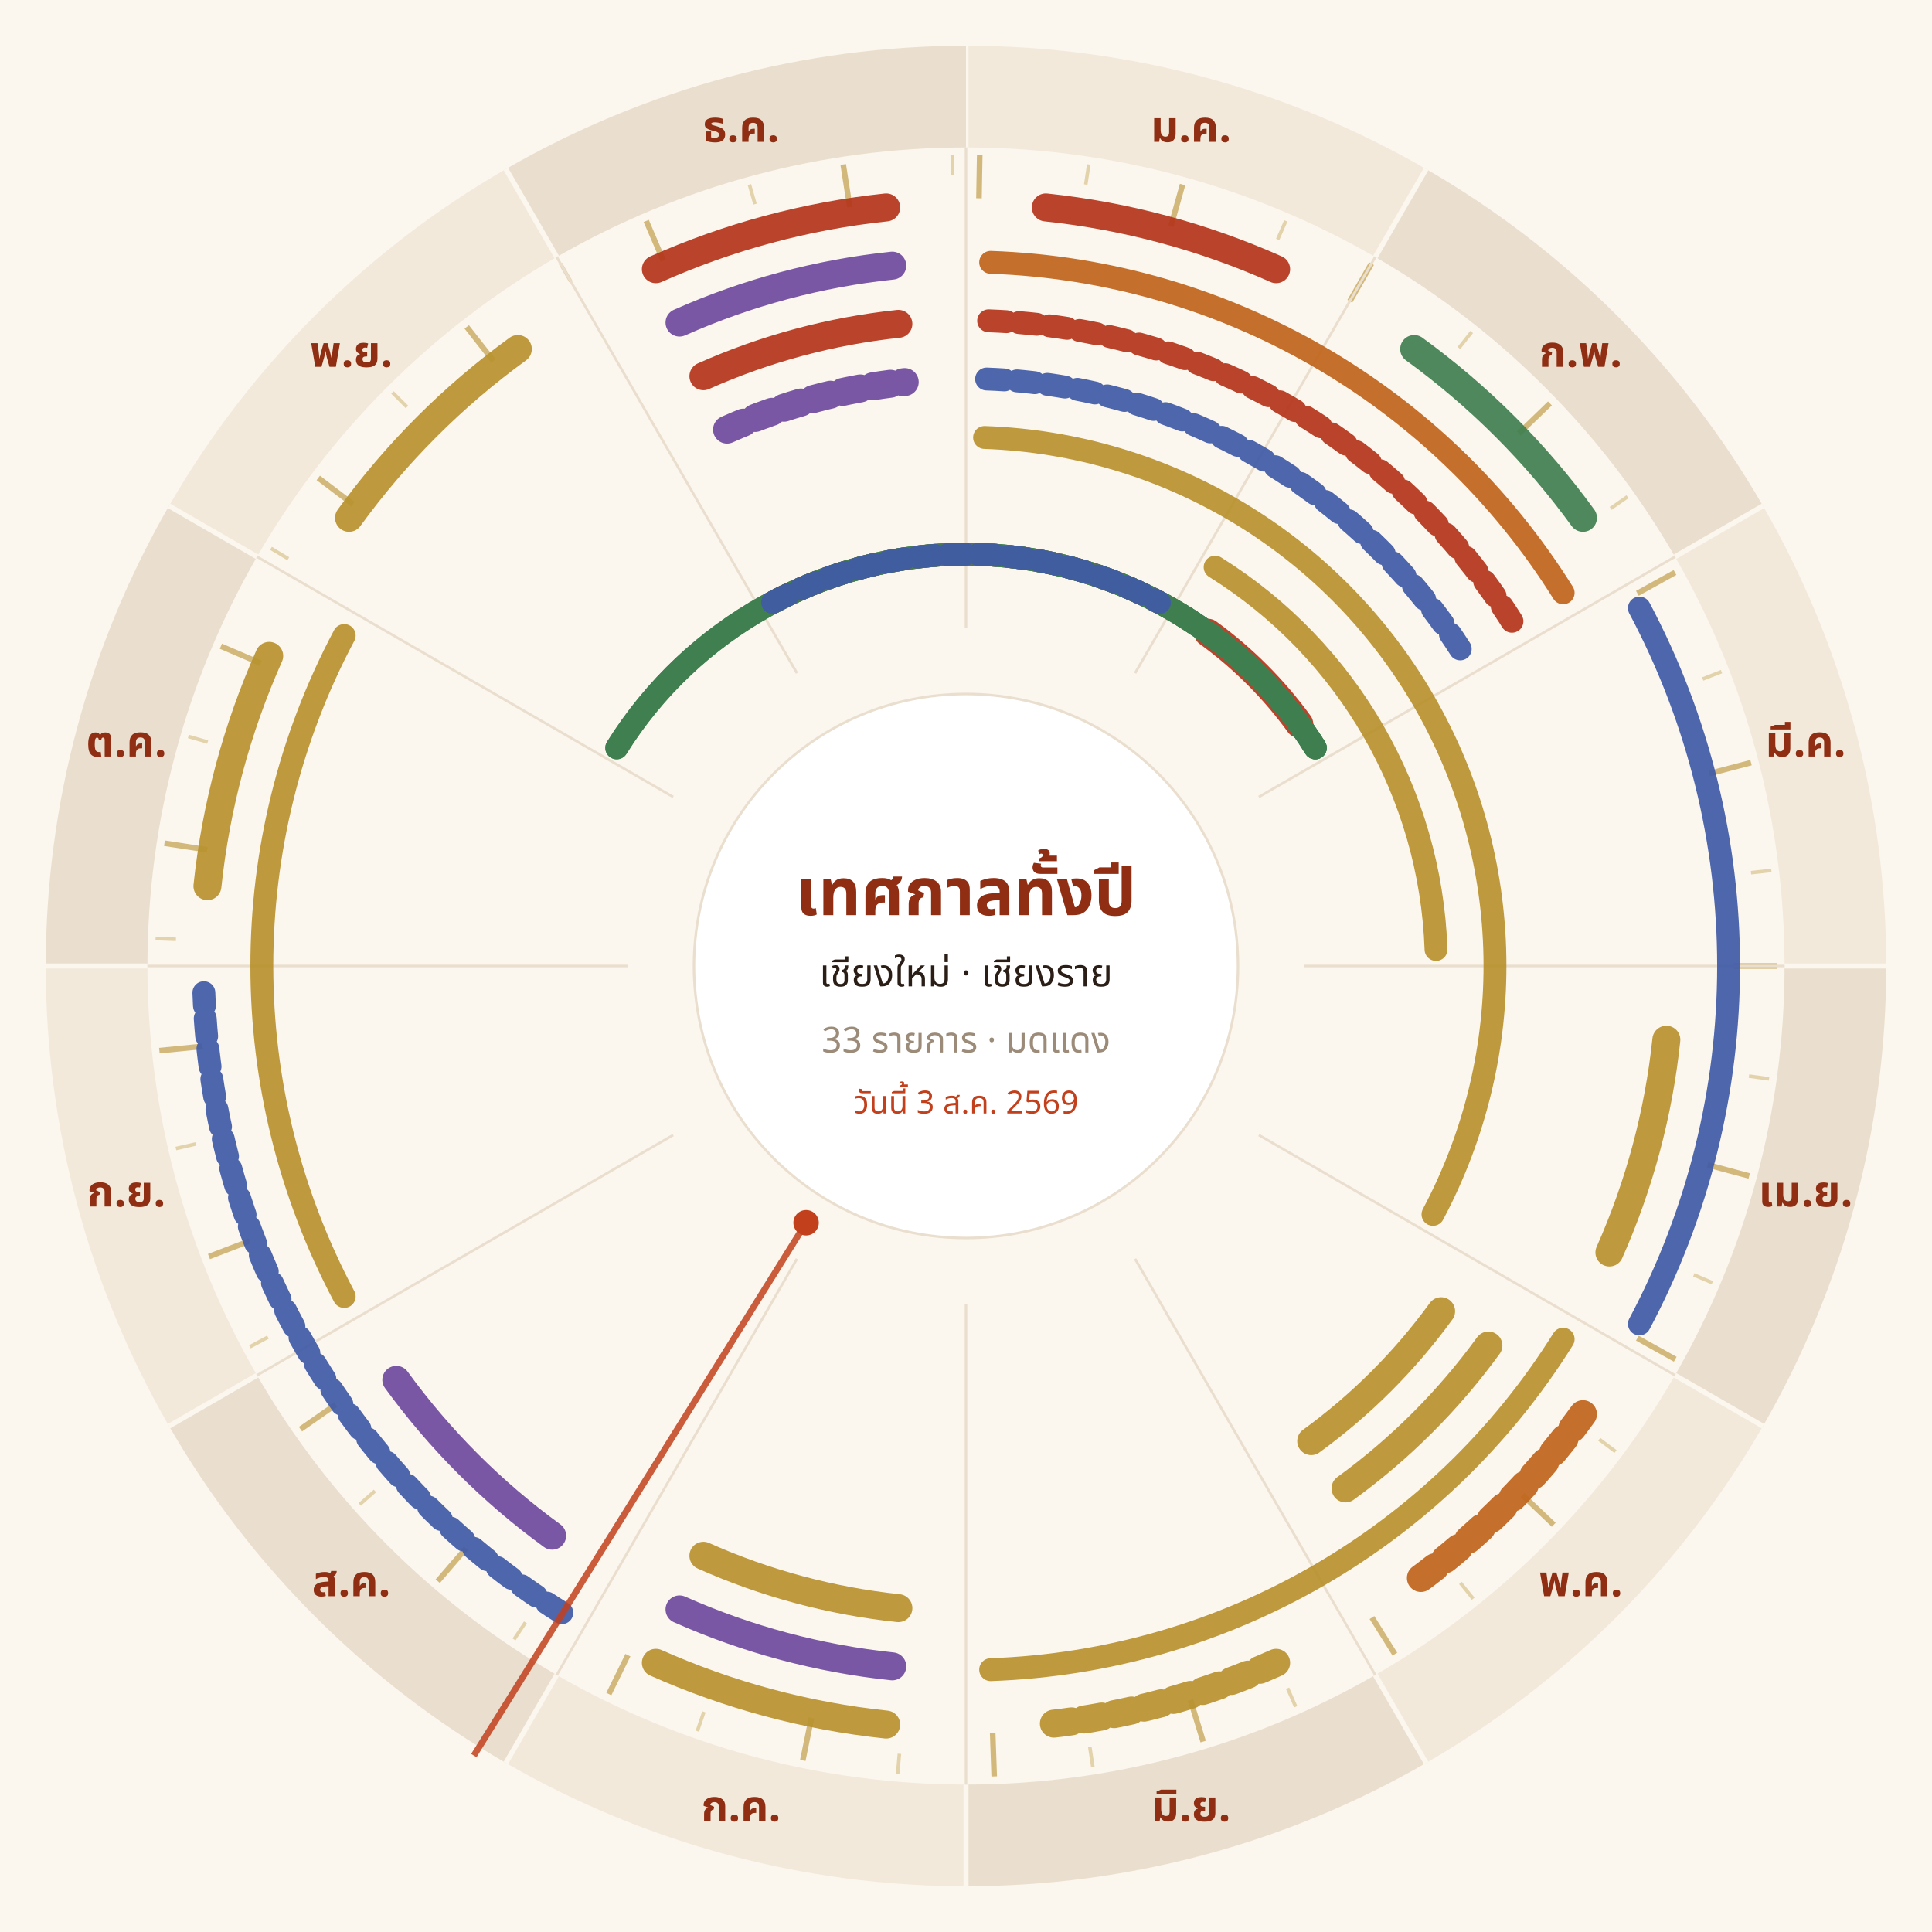
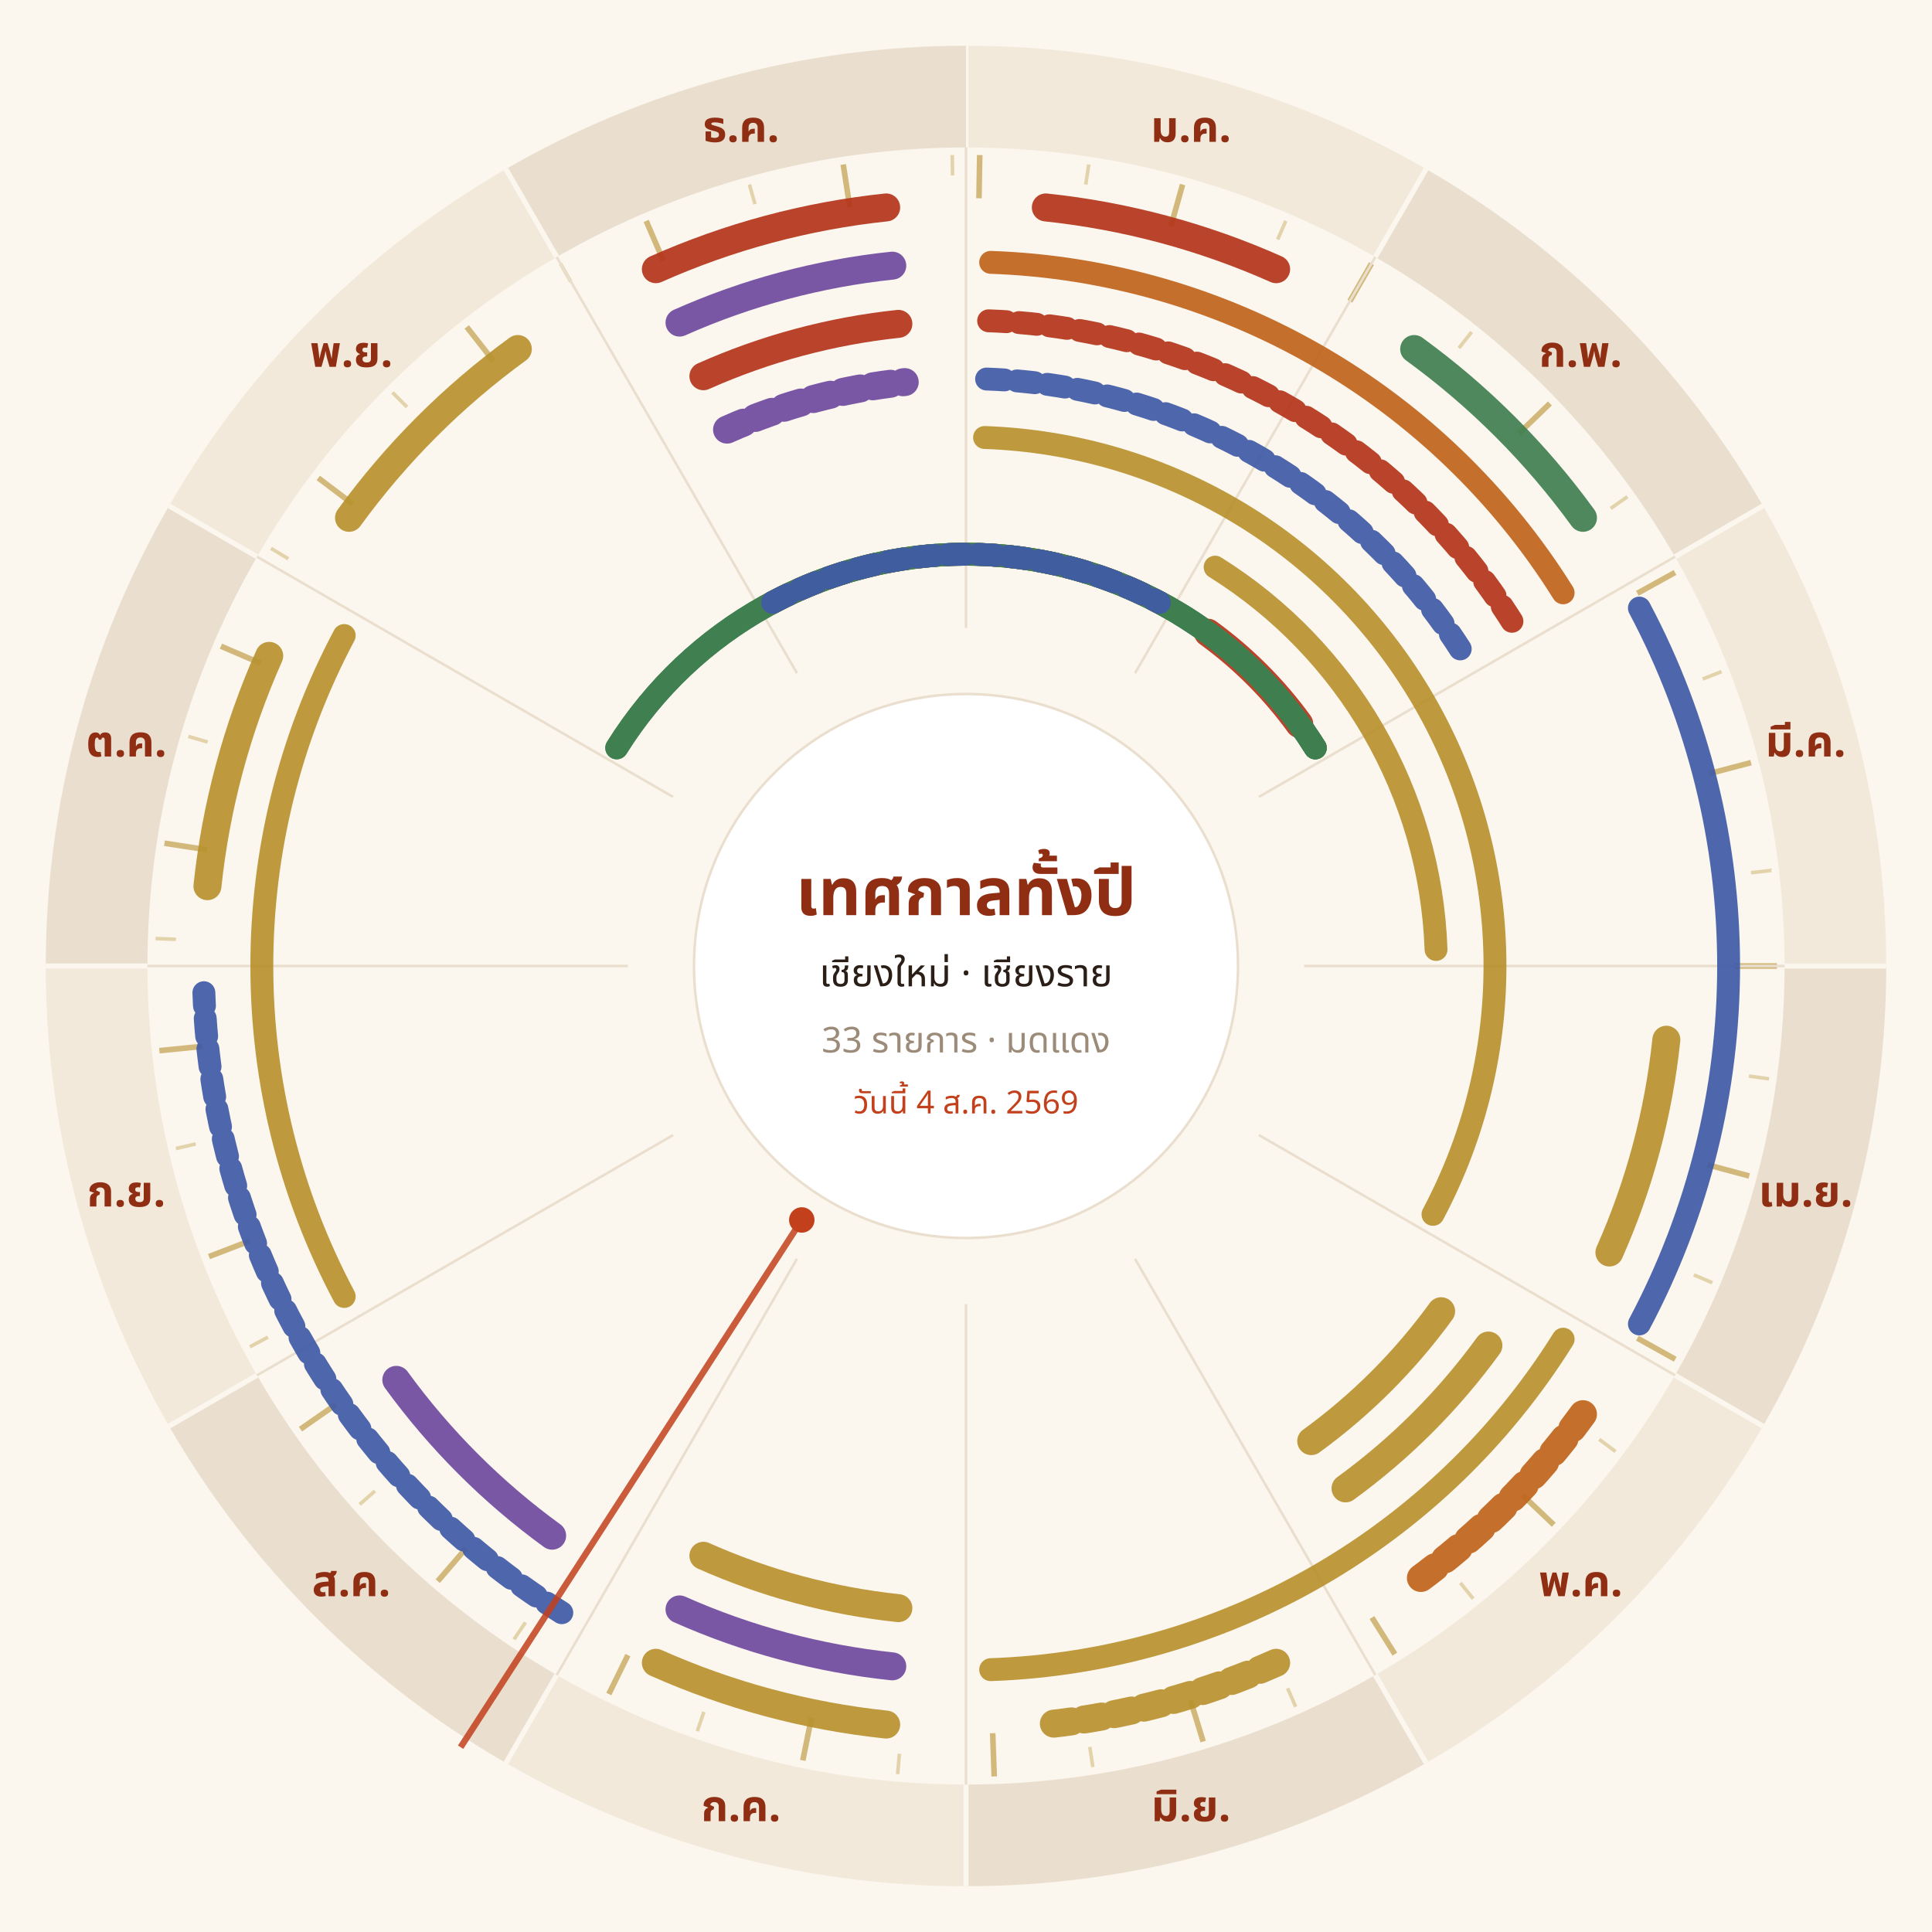
<svg xmlns="http://www.w3.org/2000/svg" xmlns:xlink="http://www.w3.org/1999/xlink" viewBox="0 0 760 760" width="760" height="760" role="img" aria-labelledby="wheeltitle wheeldesc" class="yearwheel">
  <rect width="760" height="760" fill="#FBF6EE" />
  <path d="M380.0,18.0 A362,362 0 0 1 561.0,66.5 L541.0,101.1 A322,322 0 0 0 380.0,58.0 Z" fill="#F2E9DA" />
  <text x="468.5" y="49.7" text-anchor="middle" dominant-baseline="middle" font-family="Sarabun,Noto Sans Thai,sans-serif" font-size="17" fill="#8F2E13" font-weight="700">ม.ค.</text>
  <line x1="380.0" y1="58.0" x2="380.0" y2="18.0" stroke="#FBF6EE" stroke-width="2" />
  <path d="M561.0,66.5 A362,362 0 0 1 693.5,199.0 L658.9,219.0 A322,322 0 0 0 541.0,101.1 Z" fill="#EADFCE" />
  <text x="621.8" y="138.2" text-anchor="middle" dominant-baseline="middle" font-family="Sarabun,Noto Sans Thai,sans-serif" font-size="17" fill="#8F2E13" font-weight="700">ก.พ.</text>
  <line x1="541.0" y1="101.1" x2="561.0" y2="66.5" stroke="#FBF6EE" stroke-width="2" />
  <path d="M693.5,199.0 A362,362 0 0 1 742.0,380.0 L702.0,380.0 A322,322 0 0 0 658.9,219.0 Z" fill="#F2E9DA" />
  <text x="710.3" y="291.5" text-anchor="middle" dominant-baseline="middle" font-family="Sarabun,Noto Sans Thai,sans-serif" font-size="17" fill="#8F2E13" font-weight="700">มี.ค.</text>
  <line x1="658.9" y1="219.0" x2="693.5" y2="199.0" stroke="#FBF6EE" stroke-width="2" />
  <path d="M742.0,380.0 A362,362 0 0 1 693.5,561.0 L658.9,541.0 A322,322 0 0 0 702.0,380.0 Z" fill="#EADFCE" />
  <text x="710.3" y="468.5" text-anchor="middle" dominant-baseline="middle" font-family="Sarabun,Noto Sans Thai,sans-serif" font-size="17" fill="#8F2E13" font-weight="700">เม.ย.</text>
  <line x1="702.0" y1="380.0" x2="742.0" y2="380.0" stroke="#FBF6EE" stroke-width="2" />
  <path d="M693.5,561.0 A362,362 0 0 1 561.0,693.5 L541.0,658.9 A322,322 0 0 0 658.9,541.0 Z" fill="#F2E9DA" />
  <text x="621.8" y="621.8" text-anchor="middle" dominant-baseline="middle" font-family="Sarabun,Noto Sans Thai,sans-serif" font-size="17" fill="#8F2E13" font-weight="700">พ.ค.</text>
  <line x1="658.9" y1="541.0" x2="693.5" y2="561.0" stroke="#FBF6EE" stroke-width="2" />
  <path d="M561.0,693.5 A362,362 0 0 1 380.0,742.0 L380.0,702.0 A322,322 0 0 0 541.0,658.9 Z" fill="#EADFCE" />
  <text x="468.5" y="710.3" text-anchor="middle" dominant-baseline="middle" font-family="Sarabun,Noto Sans Thai,sans-serif" font-size="17" fill="#8F2E13" font-weight="700">มิ.ย.</text>
  <line x1="541.0" y1="658.9" x2="561.0" y2="693.5" stroke="#FBF6EE" stroke-width="2" />
  <path d="M380.0,742.0 A362,362 0 0 1 199.0,693.5 L219.0,658.9 A322,322 0 0 0 380.0,702.0 Z" fill="#F2E9DA" />
  <text x="291.5" y="710.3" text-anchor="middle" dominant-baseline="middle" font-family="Sarabun,Noto Sans Thai,sans-serif" font-size="17" fill="#8F2E13" font-weight="700">ก.ค.</text>
  <line x1="380.0" y1="702.0" x2="380.0" y2="742.0" stroke="#FBF6EE" stroke-width="2" />
  <path d="M199.0,693.5 A362,362 0 0 1 66.5,561.0 L101.1,541.0 A322,322 0 0 0 219.0,658.9 Z" fill="#EADFCE" />
  <text x="138.2" y="621.8" text-anchor="middle" dominant-baseline="middle" font-family="Sarabun,Noto Sans Thai,sans-serif" font-size="17" fill="#8F2E13" font-weight="700">ส.ค.</text>
  <line x1="219.0" y1="658.9" x2="199.0" y2="693.5" stroke="#FBF6EE" stroke-width="2" />
  <path d="M66.5,561.0 A362,362 0 0 1 18.0,380.0 L58.0,380.0 A322,322 0 0 0 101.1,541.0 Z" fill="#F2E9DA" />
  <text x="49.7" y="468.5" text-anchor="middle" dominant-baseline="middle" font-family="Sarabun,Noto Sans Thai,sans-serif" font-size="17" fill="#8F2E13" font-weight="700">ก.ย.</text>
  <line x1="101.1" y1="541.0" x2="66.5" y2="561.0" stroke="#FBF6EE" stroke-width="2" />
  <path d="M18.0,380.0 A362,362 0 0 1 66.5,199.0 L101.1,219.0 A322,322 0 0 0 58.0,380.0 Z" fill="#EADFCE" />
  <text x="49.7" y="291.5" text-anchor="middle" dominant-baseline="middle" font-family="Sarabun,Noto Sans Thai,sans-serif" font-size="17" fill="#8F2E13" font-weight="700">ต.ค.</text>
  <line x1="58.0" y1="380.0" x2="18.0" y2="380.0" stroke="#FBF6EE" stroke-width="2" />
  <path d="M66.5,199.0 A362,362 0 0 1 199.0,66.5 L219.0,101.1 A322,322 0 0 0 101.1,219.0 Z" fill="#F2E9DA" />
  <text x="138.2" y="138.2" text-anchor="middle" dominant-baseline="middle" font-family="Sarabun,Noto Sans Thai,sans-serif" font-size="17" fill="#8F2E13" font-weight="700">พ.ย.</text>
  <line x1="101.1" y1="219.0" x2="66.5" y2="199.0" stroke="#FBF6EE" stroke-width="2" />
  <path d="M199.0,66.5 A362,362 0 0 1 380.0,18.0 L380.0,58.0 A322,322 0 0 0 219.0,101.1 Z" fill="#EADFCE" />
  <text x="291.5" y="49.7" text-anchor="middle" dominant-baseline="middle" font-family="Sarabun,Noto Sans Thai,sans-serif" font-size="17" fill="#8F2E13" font-weight="700">ธ.ค.</text>
  <line x1="219.0" y1="101.1" x2="199.0" y2="66.5" stroke="#FBF6EE" stroke-width="2" />
  <line x1="385.1" y1="78.0" x2="385.4" y2="61.0" stroke="#B8912E" stroke-width="2.2" opacity="0.6" />
  <line x1="427.1" y1="72.6" x2="428.3" y2="64.7" stroke="#B8912E" stroke-width="1.4" opacity="0.35" />
  <line x1="460.6" y1="89.0" x2="465.2" y2="72.6" stroke="#B8912E" stroke-width="2.2" opacity="0.6" />
  <line x1="502.6" y1="94.2" x2="505.8" y2="86.9" stroke="#B8912E" stroke-width="1.4" opacity="0.35" />
  <line x1="531.0" y1="118.5" x2="539.5" y2="103.7" stroke="#B8912E" stroke-width="2.2" opacity="0.6" />
  <line x1="573.9" y1="136.9" x2="578.9" y2="130.6" stroke="#B8912E" stroke-width="1.4" opacity="0.35" />
  <line x1="597.5" y1="170.5" x2="609.7" y2="158.7" stroke="#B8912E" stroke-width="2.2" opacity="0.6" />
  <line x1="633.6" y1="200.0" x2="640.2" y2="195.4" stroke="#B8912E" stroke-width="1.4" opacity="0.35" />
  <line x1="644.1" y1="233.4" x2="658.9" y2="225.2" stroke="#B8912E" stroke-width="2.2" opacity="0.6" />
  <line x1="669.8" y1="267.1" x2="677.2" y2="264.2" stroke="#B8912E" stroke-width="1.4" opacity="0.35" />
  <line x1="672.4" y1="304.3" x2="688.8" y2="300.0" stroke="#B8912E" stroke-width="2.2" opacity="0.6" />
  <line x1="688.8" y1="343.3" x2="696.8" y2="342.4" stroke="#B8912E" stroke-width="1.4" opacity="0.35" />
  <line x1="682.0" y1="380.0" x2="699.0" y2="380.0" stroke="#B8912E" stroke-width="2.2" opacity="0.6" />
  <line x1="688.0" y1="423.3" x2="695.9" y2="424.4" stroke="#B8912E" stroke-width="1.4" opacity="0.35" />
  <line x1="671.7" y1="458.2" x2="688.1" y2="462.6" stroke="#B8912E" stroke-width="2.2" opacity="0.6" />
  <line x1="666.3" y1="501.5" x2="673.6" y2="504.6" stroke="#B8912E" stroke-width="1.4" opacity="0.35" />
  <line x1="644.1" y1="526.4" x2="659.0" y2="534.7" stroke="#B8912E" stroke-width="2.2" opacity="0.6" />
  <line x1="629.1" y1="566.2" x2="635.5" y2="571.0" stroke="#B8912E" stroke-width="1.4" opacity="0.35" />
  <line x1="598.9" y1="588.1" x2="611.2" y2="599.8" stroke="#B8912E" stroke-width="2.2" opacity="0.6" />
  <line x1="574.5" y1="622.7" x2="579.5" y2="628.9" stroke="#B8912E" stroke-width="1.4" opacity="0.35" />
  <line x1="539.7" y1="636.3" x2="548.7" y2="650.7" stroke="#B8912E" stroke-width="2.2" opacity="0.6" />
  <line x1="506.5" y1="664.1" x2="509.7" y2="671.4" stroke="#B8912E" stroke-width="1.4" opacity="0.35" />
  <line x1="468.3" y1="668.8" x2="473.3" y2="685.1" stroke="#B8912E" stroke-width="2.2" opacity="0.6" />
  <line x1="428.7" y1="687.2" x2="429.9" y2="695.1" stroke="#B8912E" stroke-width="1.4" opacity="0.35" />
  <line x1="390.5" y1="681.8" x2="391.1" y2="698.8" stroke="#B8912E" stroke-width="2.2" opacity="0.6" />
  <line x1="353.8" y1="689.9" x2="353.1" y2="697.9" stroke="#B8912E" stroke-width="1.4" opacity="0.35" />
  <line x1="319.2" y1="675.8" x2="315.8" y2="692.5" stroke="#B8912E" stroke-width="2.2" opacity="0.6" />
  <line x1="276.9" y1="673.4" x2="274.3" y2="681.0" stroke="#B8912E" stroke-width="1.4" opacity="0.35" />
  <line x1="247.0" y1="651.1" x2="239.5" y2="666.4" stroke="#B8912E" stroke-width="2.2" opacity="0.6" />
  <line x1="206.7" y1="638.2" x2="202.2" y2="644.9" stroke="#B8912E" stroke-width="1.4" opacity="0.35" />
  <line x1="183.3" y1="609.1" x2="172.2" y2="622.0" stroke="#B8912E" stroke-width="2.2" opacity="0.6" />
  <line x1="147.5" y1="586.5" x2="141.5" y2="591.8" stroke="#B8912E" stroke-width="1.4" opacity="0.35" />
  <line x1="132.1" y1="552.5" x2="118.2" y2="562.2" stroke="#B8912E" stroke-width="2.2" opacity="0.6" />
  <line x1="105.4" y1="526.0" x2="98.3" y2="529.8" stroke="#B8912E" stroke-width="1.4" opacity="0.35" />
  <line x1="98.1" y1="488.2" x2="82.2" y2="494.3" stroke="#B8912E" stroke-width="2.2" opacity="0.6" />
  <line x1="77.0" y1="450.0" x2="69.2" y2="451.8" stroke="#B8912E" stroke-width="1.4" opacity="0.35" />
  <line x1="79.7" y1="411.6" x2="62.7" y2="413.3" stroke="#B8912E" stroke-width="2.2" opacity="0.6" />
  <line x1="69.2" y1="369.5" x2="61.2" y2="369.2" stroke="#B8912E" stroke-width="1.4" opacity="0.35" />
  <line x1="81.5" y1="334.3" x2="64.7" y2="331.7" stroke="#B8912E" stroke-width="2.2" opacity="0.6" />
  <line x1="81.7" y1="291.9" x2="74.1" y2="289.7" stroke="#B8912E" stroke-width="1.4" opacity="0.35" />
  <line x1="102.5" y1="260.9" x2="86.9" y2="254.2" stroke="#B8912E" stroke-width="2.2" opacity="0.6" />
  <line x1="113.4" y1="219.8" x2="106.6" y2="215.7" stroke="#B8912E" stroke-width="1.4" opacity="0.35" />
  <line x1="138.8" y1="198.3" x2="125.2" y2="188.0" stroke="#B8912E" stroke-width="2.2" opacity="0.6" />
  <line x1="160.1" y1="160.1" x2="154.4" y2="154.4" stroke="#B8912E" stroke-width="1.4" opacity="0.35" />
  <line x1="194.1" y1="142.0" x2="183.6" y2="128.6" stroke="#B8912E" stroke-width="2.2" opacity="0.6" />
  <line x1="224.5" y1="110.7" x2="220.5" y2="103.7" stroke="#B8912E" stroke-width="1.4" opacity="0.35" />
  <line x1="260.9" y1="102.5" x2="254.2" y2="86.9" stroke="#B8912E" stroke-width="2.2" opacity="0.6" />
  <line x1="297.0" y1="80.3" x2="294.8" y2="72.6" stroke="#B8912E" stroke-width="1.4" opacity="0.35" />
  <line x1="334.3" y1="81.5" x2="331.7" y2="64.7" stroke="#B8912E" stroke-width="2.2" opacity="0.6" />
  <line x1="374.7" y1="69.0" x2="374.6" y2="61.0" stroke="#B8912E" stroke-width="1.4" opacity="0.35" />
  <line x1="380.0" y1="247.0" x2="380.0" y2="58.0" stroke="#EADFCE" stroke-width="1" />
  <line x1="446.5" y1="264.8" x2="541.0" y2="101.1" stroke="#EADFCE" stroke-width="1" />
  <line x1="495.2" y1="313.5" x2="658.9" y2="219.0" stroke="#EADFCE" stroke-width="1" />
  <line x1="513.0" y1="380.0" x2="702.0" y2="380.0" stroke="#EADFCE" stroke-width="1" />
  <line x1="495.2" y1="446.5" x2="658.9" y2="541.0" stroke="#EADFCE" stroke-width="1" />
  <line x1="446.5" y1="495.2" x2="541.0" y2="658.9" stroke="#EADFCE" stroke-width="1" />
  <line x1="380.0" y1="513.0" x2="380.0" y2="702.0" stroke="#EADFCE" stroke-width="1" />
  <line x1="313.5" y1="495.2" x2="219.0" y2="658.9" stroke="#EADFCE" stroke-width="1" />
  <line x1="264.8" y1="446.5" x2="101.1" y2="541.0" stroke="#EADFCE" stroke-width="1" />
  <line x1="247.0" y1="380.0" x2="58.0" y2="380.0" stroke="#EADFCE" stroke-width="1" />
  <line x1="264.8" y1="313.5" x2="101.1" y2="219.0" stroke="#EADFCE" stroke-width="1" />
  <line x1="313.5" y1="264.8" x2="219.0" y2="101.1" stroke="#EADFCE" stroke-width="1" />
  <a xlink:href="https://motdang.net/festivals/bo-sang-umbrella.html" href="https://motdang.net/festivals/bo-sang-umbrella.html">
    <path d="M411.4,81.6 A300,300 0 0 1 502.0,105.9" fill="none" stroke="#B4341A" stroke-width="11" stroke-linecap="round" opacity="0.92" />
  </a>
  <a xlink:href="https://motdang.net/festivals/chinese-new-year.html" href="https://motdang.net/festivals/chinese-new-year.html">
    <path d="M389.7,103.2 A277,277 0 0 1 614.9,233.2" fill="none" stroke="#C0641B" stroke-width="9" stroke-linecap="round" opacity="0.92" />
  </a>
  <a xlink:href="https://motdang.net/festivals/cr-red-cross-fair.html" href="https://motdang.net/festivals/cr-red-cross-fair.html">
    <path d="M388.9,126.2 A254,254 0 0 1 595.4,245.4" fill="none" stroke="#B4341A" stroke-width="9" stroke-linecap="round" stroke-dasharray="7 5" opacity="0.92" />
  </a>
  <a xlink:href="https://motdang.net/festivals/lisu-new-year.html" href="https://motdang.net/festivals/lisu-new-year.html">
    <path d="M388.1,149.1 A231,231 0 0 1 575.9,257.6" fill="none" stroke="#3F5AA6" stroke-width="9" stroke-linecap="round" stroke-dasharray="7 5" opacity="0.92" />
  </a>
  <a xlink:href="https://motdang.net/festivals/poi-luang.html" href="https://motdang.net/festivals/poi-luang.html">
    <path d="M387.3,172.1 A208,208 0 0 1 563.7,477.7" fill="none" stroke="#B8912E" stroke-width="9" stroke-linecap="round" opacity="0.92" />
  </a>
  <a xlink:href="https://motdang.net/festivals/cm-flower-festival.html" href="https://motdang.net/festivals/cm-flower-festival.html">
    <path d="M556.3,137.3 A300,300 0 0 1 622.7,203.7" fill="none" stroke="#3F7F4F" stroke-width="11" stroke-linecap="round" opacity="0.92" />
  </a>
  <a xlink:href="https://motdang.net/festivals/makha-bucha.html" href="https://motdang.net/festivals/makha-bucha.html">
    <path d="M478.0,223.1 A185,185 0 0 1 564.9,373.5" fill="none" stroke="#B8912E" stroke-width="9" stroke-linecap="round" opacity="0.92" />
  </a>
  <a xlink:href="https://motdang.net/festivals/singha-balloon-fiesta.html" href="https://motdang.net/festivals/singha-balloon-fiesta.html">
    <path d="M475.2,248.9 A162,162 0 0 1 511.1,284.8" fill="none" stroke="#B4341A" stroke-width="11" stroke-linecap="round" opacity="0.92" />
  </a>
  <a xlink:href="https://motdang.net/festivals/poy-sang-long.html" href="https://motdang.net/festivals/poy-sang-long.html">
    <path d="M644.9,239.2 A300,300 0 0 1 644.9,520.8" fill="none" stroke="#3F5AA6" stroke-width="9" stroke-linecap="round" opacity="0.92" />
  </a>
  <a xlink:href="https://motdang.net/festivals/songkran-pi-mai-muang.html" href="https://motdang.net/festivals/songkran-pi-mai-muang.html">
    <path d="M655.5,409.0 A277,277 0 0 1 633.1,492.7" fill="none" stroke="#B8912E" stroke-width="11" stroke-linecap="round" opacity="0.92" />
  </a>
  <a xlink:href="https://motdang.net/festivals/cr-lychee-fair.html" href="https://motdang.net/festivals/cr-lychee-fair.html">
    <path d="M622.7,556.3 A300,300 0 0 1 556.3,622.7" fill="none" stroke="#C0641B" stroke-width="11" stroke-linecap="round" stroke-dasharray="7 5" opacity="0.92" />
  </a>
  <a xlink:href="https://motdang.net/festivals/inthakhin.html" href="https://motdang.net/festivals/inthakhin.html">
    <path d="M614.9,526.8 A277,277 0 0 1 389.7,656.8" fill="none" stroke="#B8912E" stroke-width="9" stroke-linecap="round" opacity="0.92" />
  </a>
  <a xlink:href="https://motdang.net/festivals/visakha-doi-suthep-walk.html" href="https://motdang.net/festivals/visakha-doi-suthep-walk.html">
    <path d="M585.5,529.3 A254,254 0 0 1 529.3,585.5" fill="none" stroke="#B8912E" stroke-width="11" stroke-linecap="round" opacity="0.92" />
  </a>
  <a xlink:href="https://motdang.net/festivals/visakha-bucha.html" href="https://motdang.net/festivals/visakha-bucha.html">
    <path d="M566.9,515.8 A231,231 0 0 1 515.8,566.9" fill="none" stroke="#B8912E" stroke-width="11" stroke-linecap="round" opacity="0.92" />
  </a>
  <a xlink:href="https://motdang.net/festivals/suep-chata-mueang.html" href="https://motdang.net/festivals/suep-chata-mueang.html">
    <path d="M502.0,654.1 A300,300 0 0 1 411.4,678.4" fill="none" stroke="#B8912E" stroke-width="11" stroke-linecap="round" stroke-dasharray="7 5" opacity="0.92" />
  </a>
  <a xlink:href="https://motdang.net/festivals/asalha-bucha.html" href="https://motdang.net/festivals/asalha-bucha.html">
    <path d="M348.6,678.4 A300,300 0 0 1 258.0,654.1" fill="none" stroke="#B8912E" stroke-width="11" stroke-linecap="round" opacity="0.92" />
  </a>
  <a xlink:href="https://motdang.net/festivals/kings-birthday.html" href="https://motdang.net/festivals/kings-birthday.html">
    <path d="M351.0,655.5 A277,277 0 0 1 267.3,633.1" fill="none" stroke="#6E4A9E" stroke-width="11" stroke-linecap="round" opacity="0.92" />
  </a>
  <a xlink:href="https://motdang.net/festivals/khao-phansa.html" href="https://motdang.net/festivals/khao-phansa.html">
    <path d="M353.4,632.6 A254,254 0 0 1 276.7,612.0" fill="none" stroke="#B8912E" stroke-width="11" stroke-linecap="round" opacity="0.92" />
  </a>
  <a xlink:href="https://motdang.net/festivals/akha-swing-festival.html" href="https://motdang.net/festivals/akha-swing-festival.html">
    <path d="M221.0,634.4 A300,300 0 0 1 80.2,390.5" fill="none" stroke="#3F5AA6" stroke-width="9" stroke-linecap="round" stroke-dasharray="7 5" opacity="0.92" />
  </a>
  <a xlink:href="https://motdang.net/festivals/mothers-day.html" href="https://motdang.net/festivals/mothers-day.html">
    <path d="M217.2,604.1 A277,277 0 0 1 155.9,542.8" fill="none" stroke="#6E4A9E" stroke-width="11" stroke-linecap="round" opacity="0.92" />
  </a>
  <a xlink:href="https://motdang.net/festivals/tan-kuay-salak.html" href="https://motdang.net/festivals/tan-kuay-salak.html">
    <path d="M135.4,510.0 A277,277 0 0 1 135.4,250.0" fill="none" stroke="#B8912E" stroke-width="9" stroke-linecap="round" opacity="0.92" />
  </a>
  <a xlink:href="https://motdang.net/festivals/ok-phansa.html" href="https://motdang.net/festivals/ok-phansa.html">
    <path d="M81.6,348.6 A300,300 0 0 1 105.9,258.0" fill="none" stroke="#B8912E" stroke-width="11" stroke-linecap="round" opacity="0.92" />
  </a>
  <a xlink:href="https://motdang.net/festivals/yi-peng-loi-krathong.html" href="https://motdang.net/festivals/yi-peng-loi-krathong.html">
    <path d="M137.3,203.7 A300,300 0 0 1 203.7,137.3" fill="none" stroke="#B8912E" stroke-width="11" stroke-linecap="round" opacity="0.92" />
  </a>
  <a xlink:href="https://motdang.net/festivals/doi-tung-flower-season.html" href="https://motdang.net/festivals/doi-tung-flower-season.html">
    <path d="M242.6,294.2 A162,162 0 0 1 517.4,294.2" fill="none" stroke="#3F7F4F" stroke-width="9" stroke-linecap="round" opacity="0.92" />
  </a>
  <a xlink:href="https://motdang.net/festivals/phu-chi-fa-sea-of-mist.html" href="https://motdang.net/festivals/phu-chi-fa-sea-of-mist.html">
    <path d="M242.6,294.2 A162,162 0 0 1 517.4,294.2" fill="none" stroke="#3F7F4F" stroke-width="9" stroke-linecap="round" opacity="0.92" />
  </a>
  <a xlink:href="https://motdang.net/festivals/wild-himalayan-cherry-season.html" href="https://motdang.net/festivals/wild-himalayan-cherry-season.html">
    <path d="M303.9,237.0 A162,162 0 0 1 517.4,294.2" fill="none" stroke="#3F7F4F" stroke-width="9" stroke-linecap="round" opacity="0.92" />
  </a>
  <a xlink:href="https://motdang.net/festivals/cm-design-week.html" href="https://motdang.net/festivals/cm-design-week.html">
    <path d="M258.0,105.9 A300,300 0 0 1 348.6,81.6" fill="none" stroke="#B4341A" stroke-width="11" stroke-linecap="round" opacity="0.92" />
  </a>
  <a xlink:href="https://motdang.net/festivals/cm-winter-fair.html" href="https://motdang.net/festivals/cm-winter-fair.html">
    <path d="M303.9,237.0 A162,162 0 0 1 456.1,237.0" fill="none" stroke="#C0641B" stroke-width="9" stroke-linecap="round" stroke-dasharray="7 5" opacity="0.92" />
  </a>
  <a xlink:href="https://motdang.net/festivals/cr-flower-festival.html" href="https://motdang.net/festivals/cr-flower-festival.html">
    <path d="M303.9,237.0 A162,162 0 0 1 517.4,294.2" fill="none" stroke="#3F7F4F" stroke-width="9" stroke-linecap="round" stroke-dasharray="7 5" opacity="0.92" />
  </a>
  <a xlink:href="https://motdang.net/festivals/fathers-day.html" href="https://motdang.net/festivals/fathers-day.html">
    <path d="M267.3,126.9 A277,277 0 0 1 351.0,104.5" fill="none" stroke="#6E4A9E" stroke-width="11" stroke-linecap="round" opacity="0.92" />
  </a>
  <a xlink:href="https://motdang.net/festivals/hmong-new-year.html" href="https://motdang.net/festivals/hmong-new-year.html">
    <path d="M303.9,237.0 A162,162 0 0 1 456.1,237.0" fill="none" stroke="#3F5AA6" stroke-width="9" stroke-linecap="round" stroke-dasharray="7 5" opacity="0.92" />
  </a>
  <a xlink:href="https://motdang.net/festivals/nye-countdown.html" href="https://motdang.net/festivals/nye-countdown.html">
    <path d="M276.7,148.0 A254,254 0 0 1 353.4,127.4" fill="none" stroke="#B4341A" stroke-width="11" stroke-linecap="round" opacity="0.92" />
  </a>
  <a xlink:href="https://motdang.net/festivals/royal-project-fair.html" href="https://motdang.net/festivals/royal-project-fair.html">
    <path d="M286.0,169.0 A231,231 0 0 1 355.9,150.3" fill="none" stroke="#6E4A9E" stroke-width="11" stroke-linecap="round" stroke-dasharray="7 5" opacity="0.92" />
  </a>
-   <line x1="317.1" y1="481.0" x2="186.4" y2="690.6" stroke="#C2401C" stroke-width="2.5" opacity="0.85" />
-   <circle cx="317.1" cy="481.0" r="5" fill="#C2401C" />
+   <line x1="315.4" y1="479.9" x2="181.2" y2="687.3" stroke="#C2401C" stroke-width="2.5" opacity="0.85" />
+   <circle cx="315.4" cy="479.9" r="5" fill="#C2401C" />
  <circle cx="380.0" cy="380.0" r="107" fill="#FFFFFF" stroke="#EADFCE" />
  <text x="380.0" y="360.0" text-anchor="middle" font-family="Sarabun,Noto Sans Thai,sans-serif" font-size="26" font-weight="800" fill="#8F2E13">เทศกาลทั้งปี</text>
  <text x="380.0" y="388.0" text-anchor="middle" font-family="Sarabun,Noto Sans Thai,sans-serif" font-size="15" fill="#2A1E16">เชียงใหม่ · เชียงราย</text>
  <text x="380.0" y="414.0" text-anchor="middle" font-family="Sarabun,Noto Sans Thai,sans-serif" font-size="14" fill="#9B8B78">33 รายการ · มดแดง</text>
-   <text x="380.0" y="438.0" text-anchor="middle" font-family="Sarabun,Noto Sans Thai,sans-serif" font-size="12.5" fill="#C2401C">วันนี้ 3 ส.ค. 2569</text>
+   <text x="380.0" y="438.0" text-anchor="middle" font-family="Sarabun,Noto Sans Thai,sans-serif" font-size="12.5" fill="#C2401C">วันนี้ 4 ส.ค. 2569</text>
</svg>
